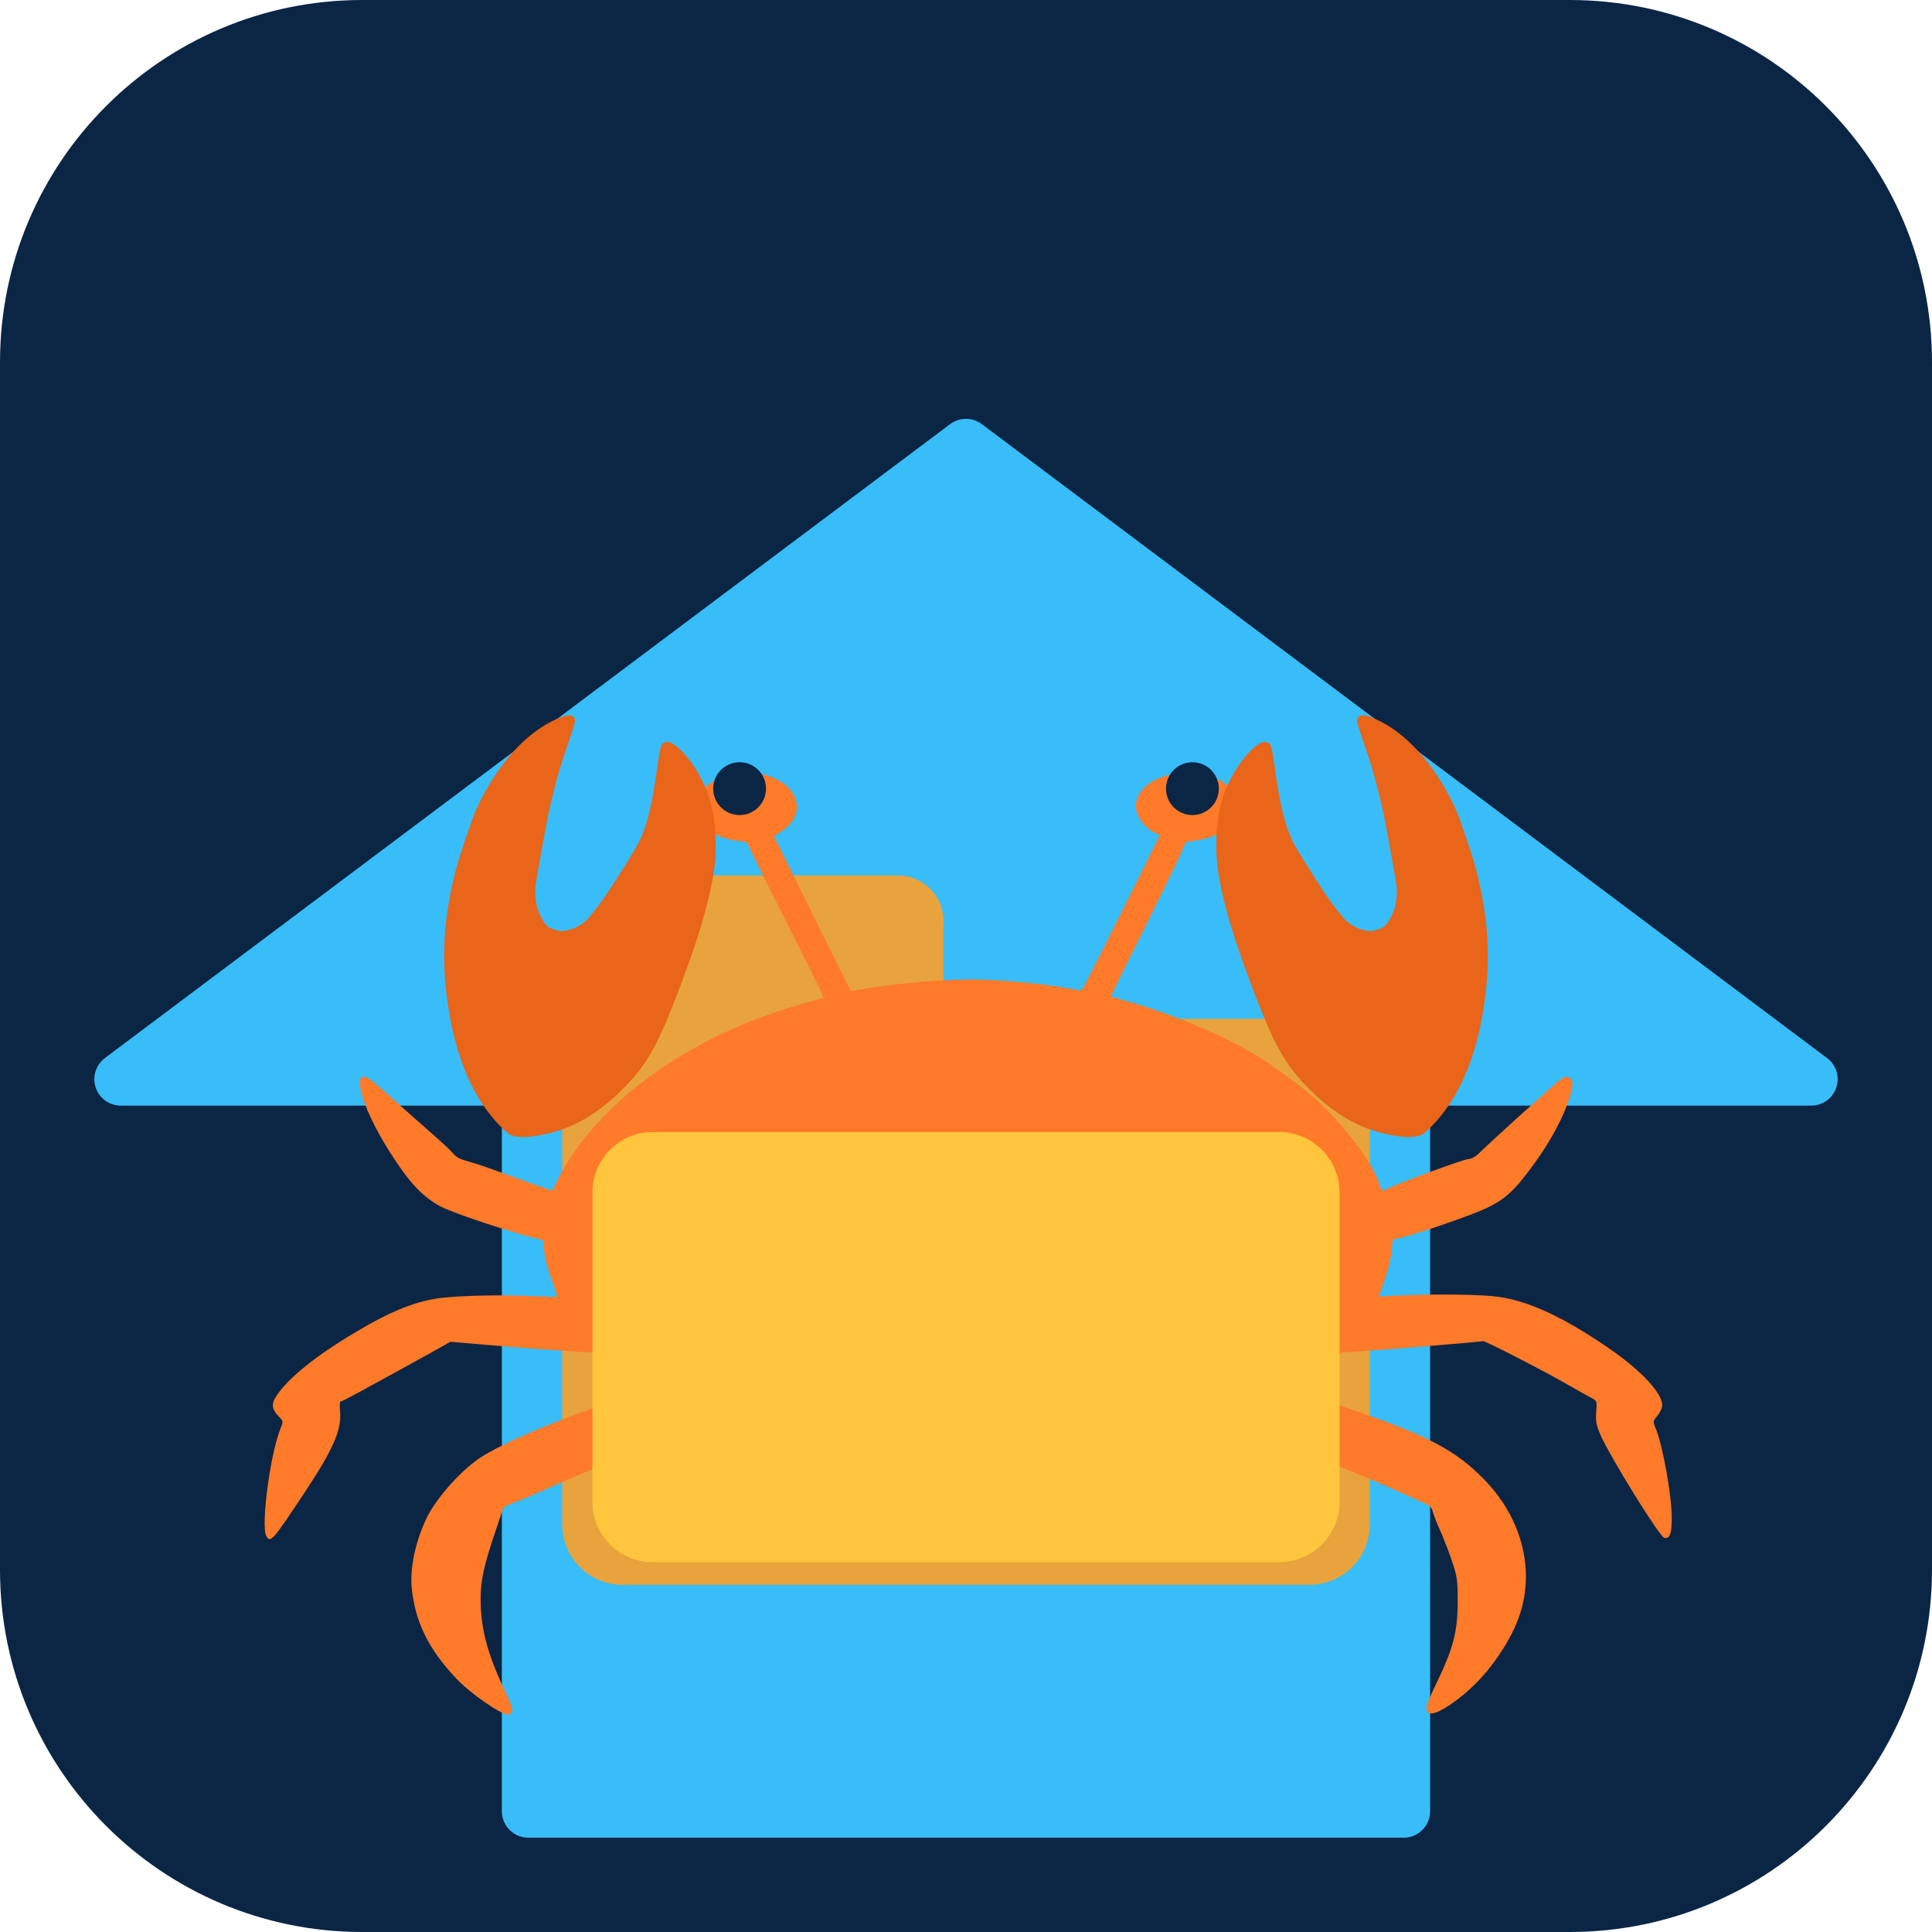
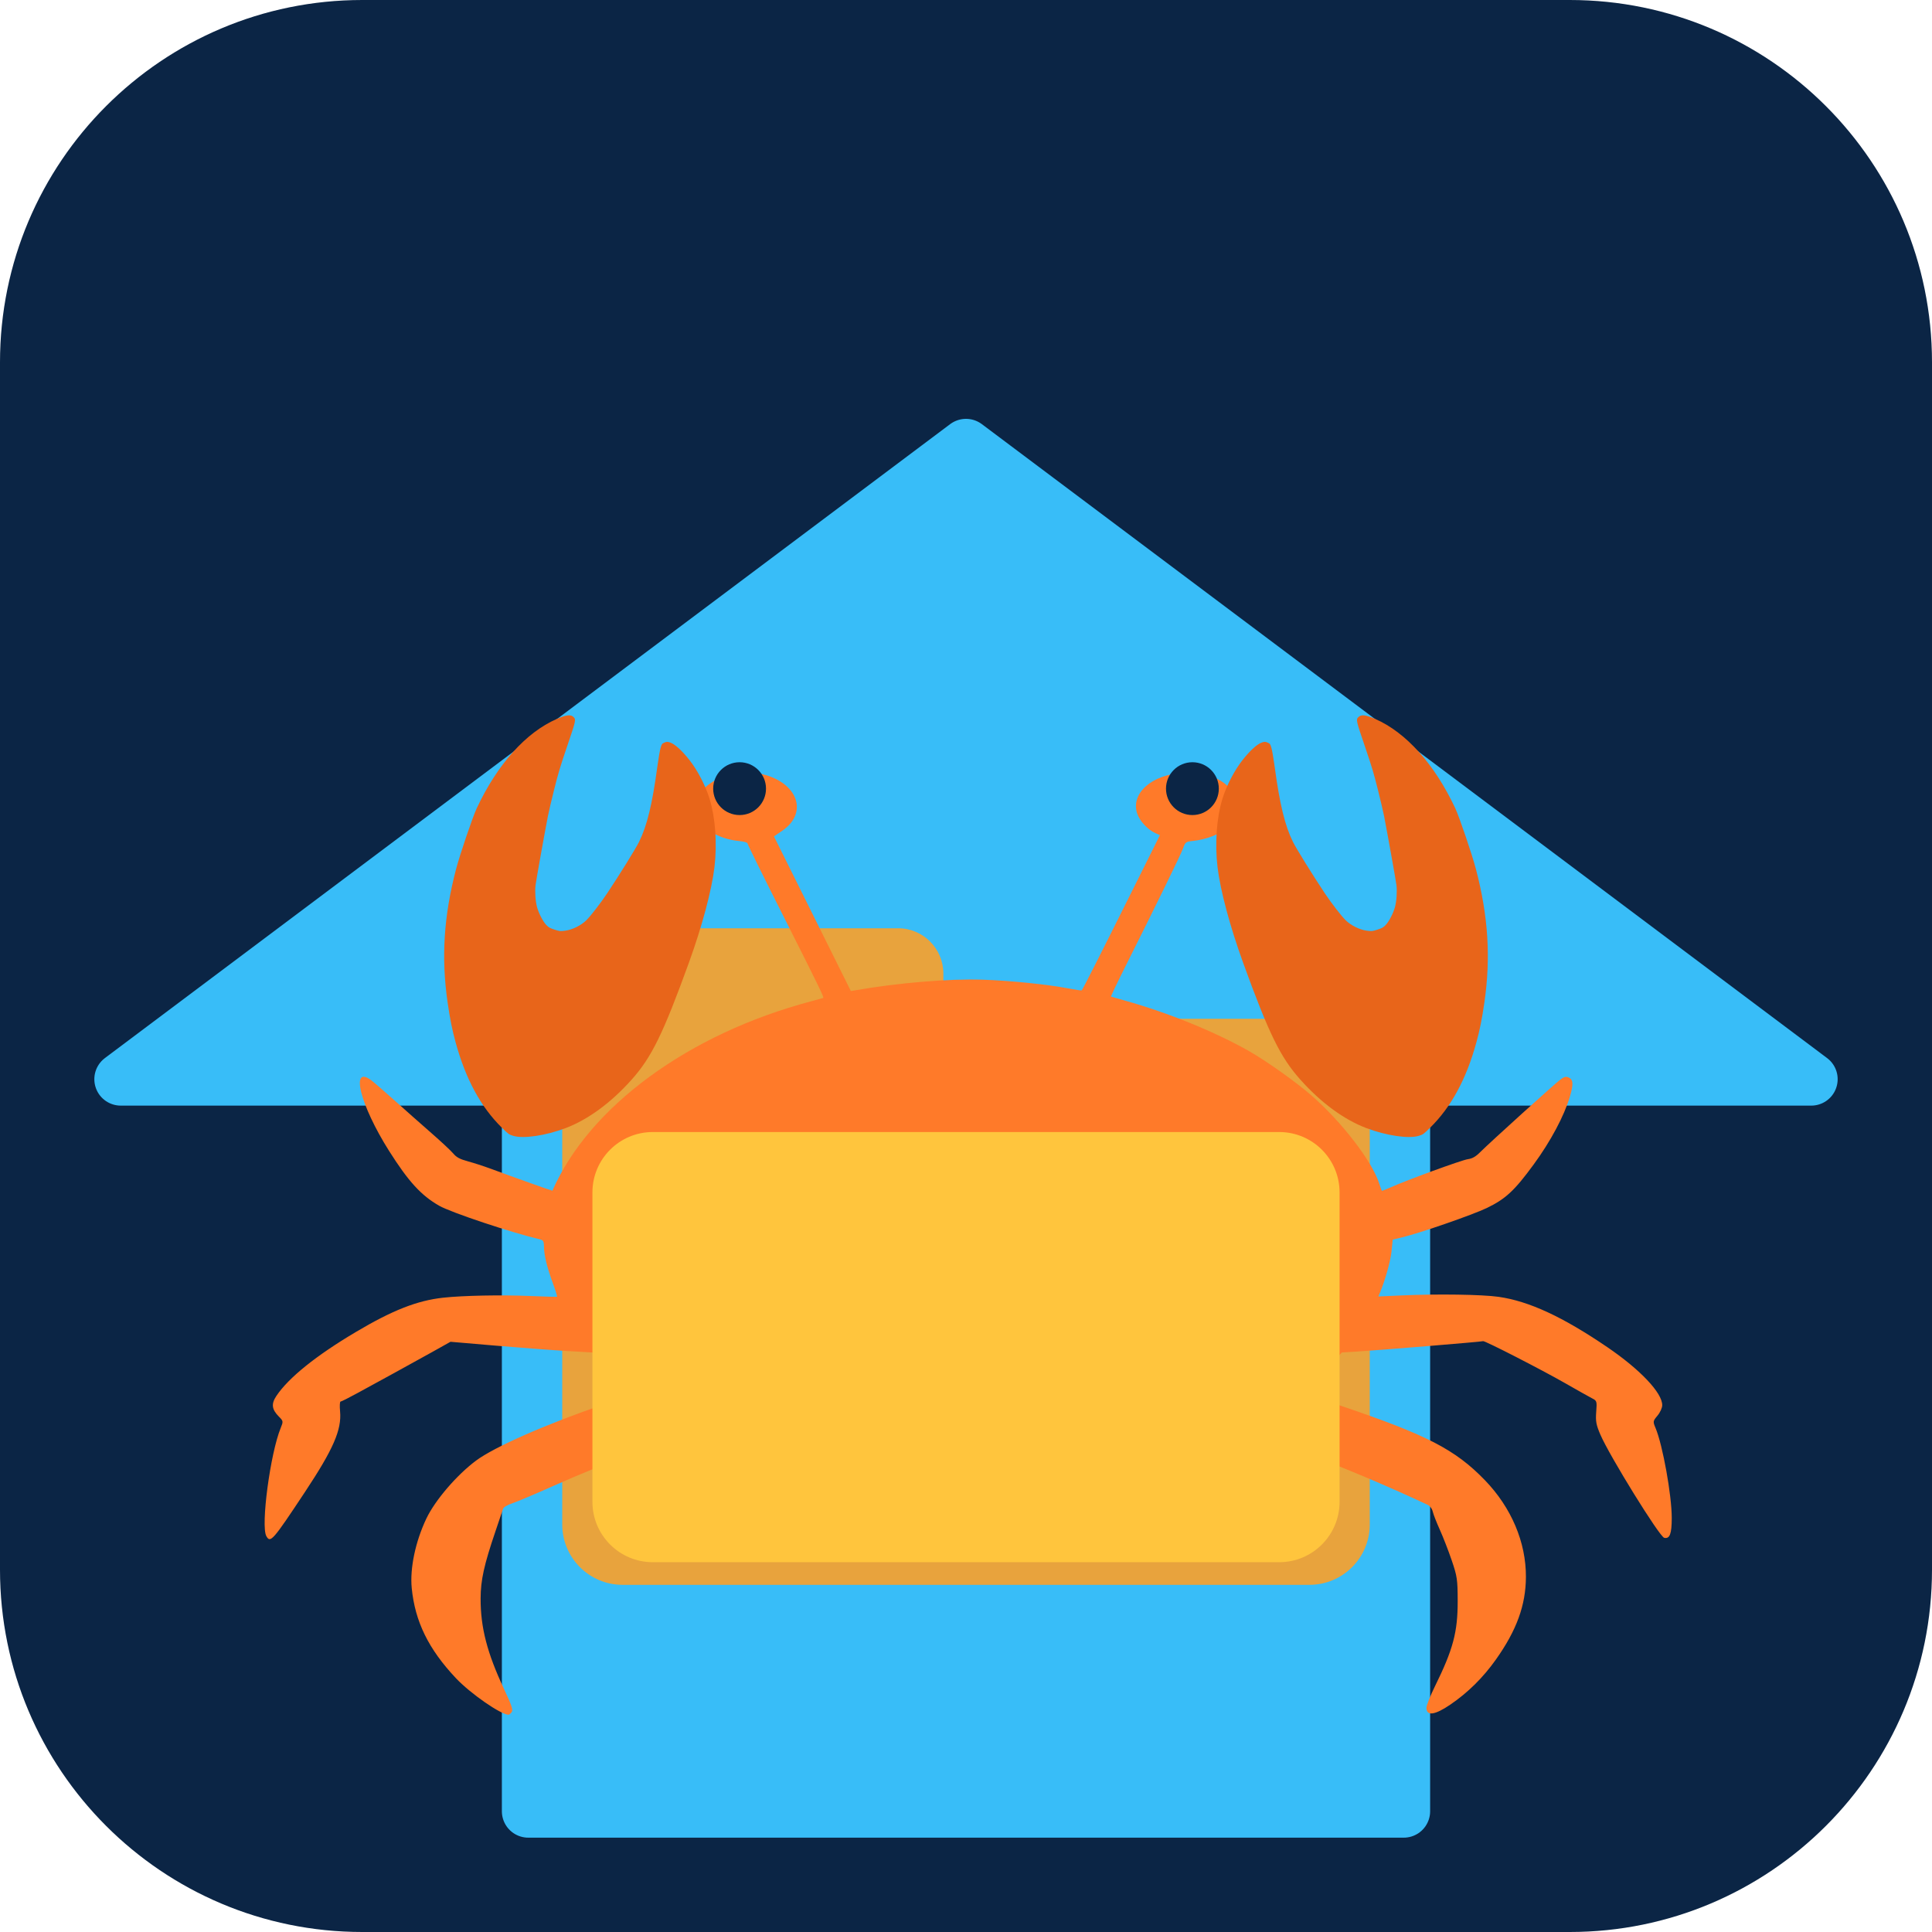
<svg xmlns="http://www.w3.org/2000/svg" viewBox="0 0 512 512" width="512" height="512">
  <rect x="0" y="0" width="512" height="512" rx="96" fill="#0B2545" />
  <path d="M256 118 L480 286 H372 V480 H140 V286 H32 Z" fill="#38BDF8" stroke="#38BDF8" stroke-width="14" stroke-linejoin="round" />
-   <rect x="162" y="232" width="88" height="46" rx="12" fill="#E8A33D" />
+   <rect x="162" y="246" width="88" height="32" rx="12" fill="#E8A33D" />
  <rect x="149" y="270" width="214" height="150" rx="16" fill="#E8A33D" />
  <g fill="#FF7A29" transform="translate(-2.0,157.9) scale(0.504,0.3444)">
    <path d="M 385.462 138.366 C 379.171 141.295, 372.670 148.536, 371.011 154.462 C 369.417 160.155, 370.091 169.384, 372.461 174.320 C 376.090 181.881, 383.914 187.478, 392.497 188.655 C 395.017 189, 397 189.805, 397 190.484 C 397 191.150, 405.365 215.951, 415.588 245.598 C 434.707 301.039, 437.365 309.029, 436.818 309.430 C 436.643 309.559, 433.800 310.711, 430.500 311.990 C 366.087 336.965, 313.856 392.911, 294.429 457.738 C 294.363 457.959, 275.367 448.061, 261.500 440.580 C 258.200 438.800, 253.025 436.357, 250 435.151 C 245.755 433.460, 243.998 432.083, 242.301 429.120 C 241.091 427.007, 235.910 419.929, 230.788 413.390 C 225.666 406.850, 217.024 395.650, 211.582 388.500 C 206.141 381.350, 200.550 374.262, 199.158 372.750 C 187.944 360.570, 193.332 391.879, 208.494 427 C 218.707 450.657, 225.407 461.394, 234.912 469.332 C 241.183 474.570, 272.891 490.027, 288.250 495.333 C 289.587 495.794, 290.002 497.066, 290.008 500.719 C 290.018 507.229, 291.548 516.507, 294.639 528.802 C 296.064 534.468, 297.065 539.223, 296.865 539.368 C 296.664 539.514, 290.200 539.240, 282.500 538.760 C 267.511 537.825, 247.349 538.411, 236.975 540.081 C 223.284 542.286, 210.353 549.727, 191 566.536 C 170.154 584.642, 155.713 601.648, 149.314 615.626 C 146.491 621.792, 146.838 626.009, 150.628 631.594 C 152.941 635.002, 152.972 635.294, 151.567 640.310 C 146.085 659.878, 141.017 715.653, 144.006 723.516 C 146.141 729.131, 147.301 727.193, 164.362 689.500 C 179.264 656.580, 183.691 641.674, 182.781 627.495 C 182.517 623.373, 182.638 620, 183.050 620 C 183.462 620, 187.584 616.962, 192.210 613.250 C 196.836 609.538, 205.319 602.753, 211.060 598.173 C 216.802 593.593, 225.853 586.280, 231.173 581.921 L 240.846 573.997 264.460 576.953 C 277.448 578.580, 294.618 580.466, 302.614 581.145 L 317.154 582.381 318.971 585.940 C 321.545 590.982, 331.523 604.808, 335.779 609.232 C 337.754 611.284, 339.174 613.113, 338.935 613.297 C 338.696 613.480, 330.721 617.537, 321.214 622.311 C 290.891 637.538, 263.891 654.938, 254.255 665.464 C 244.108 676.547, 232.734 695.965, 228.167 710 C 222.413 727.684, 219.444 748.299, 220.461 763.500 C 222.189 789.296, 229.299 810.516, 243.704 832.870 C 251.337 844.713, 267.380 861, 271.415 861 C 271.698 861, 272.411 860.101, 272.999 859.002 C 273.849 857.413, 273.043 853.808, 269.059 841.390 C 260.102 813.468, 256.639 793.916, 256.682 771.500 C 256.710 757.347, 258.484 745.638, 264.564 719.500 C 266.483 711.250, 268.250 703.585, 268.491 702.466 C 268.750 701.266, 270.793 699.527, 273.476 698.224 C 275.977 697.009, 286.612 690.397, 297.110 683.531 C 307.608 676.665, 321.891 668.157, 328.849 664.625 C 335.807 661.092, 348.047 654.887, 356.049 650.836 L 370.598 643.470 379.549 649.271 C 402.879 664.390, 434.871 677.472, 462.071 683.014 C 485.105 687.709, 520.167 689.441, 541.500 686.939 C 580.997 682.306, 615.172 670.020, 646.363 649.237 C 653.342 644.587, 657.666 642.290, 658.382 642.853 C 659.459 643.700, 664.647 646.473, 690.500 660.017 C 707.751 669.055, 732.751 684.426, 754.613 699.436 C 755.874 700.302, 756.977 702.452, 757.347 704.767 C 757.688 706.902, 759.348 713.115, 761.036 718.574 C 762.723 724.033, 765.524 734.575, 767.259 742 C 770.174 754.474, 770.416 756.868, 770.437 773.500 C 770.468 797.352, 768.037 810.718, 758.530 838.958 C 756.039 846.360, 754 853.871, 754 855.649 C 754 862.151, 758.426 861.308, 766.492 853.268 C 775.798 843.991, 783.798 832.427, 790.542 818.500 C 801.458 795.959, 806.241 776.706, 806.317 755 C 806.410 728.313, 798.661 701.559, 784.733 680.478 C 769.184 656.944, 754.138 645.561, 709.250 623.375 C 697.563 617.599, 688 612.695, 688 612.478 C 688 612.261, 691.188 608.128, 695.084 603.292 C 698.980 598.456, 703.811 591.740, 705.820 588.367 L 709.472 582.233 716.986 581.575 C 728.627 580.554, 783.374 573.959, 783.809 573.525 C 784.439 572.894, 814.562 595.480, 827 605.909 C 833.325 611.212, 839.675 616.433, 841.111 617.510 C 843.640 619.407, 843.708 619.736, 843.277 627.984 C 842.904 635.124, 843.260 637.951, 845.480 645.484 C 850.341 661.983, 876.568 724.023, 879.028 724.843 C 881.959 725.820, 883 721.812, 882.999 709.559 C 882.997 692.105, 878.237 653.429, 874.481 640.350 C 873.048 635.358, 873.079 635.066, 875.489 630.850 C 876.900 628.381, 877.981 624.891, 877.988 622.779 C 878.019 613.305, 866.398 595.344, 849.088 578.109 C 825.583 554.707, 807.960 542.774, 791.930 539.407 C 783.308 537.596, 759.702 537.090, 741.116 538.318 L 728.731 539.136 729.406 536.818 C 732.184 527.283, 735.128 512.017, 735.652 504.435 L 736.277 495.371 741.389 493.577 C 750.732 490.298, 778.394 476.259, 785.763 471.057 C 795.625 464.095, 800.293 457.750, 810.375 437.609 C 819.322 419.734, 826.445 400.196, 829.465 385.248 C 831.385 375.748, 831.211 372.147, 828.761 370.613 C 827.367 369.740, 826.546 370.018, 824.628 372.012 C 822.050 374.691, 787.478 420.457, 782.207 428.169 C 779.868 431.590, 778.145 433.016, 775.758 433.504 C 772.540 434.162, 743.599 449.626, 735.130 455.212 C 732.727 456.797, 730.670 457.960, 730.559 457.797 C 730.449 457.634, 729.815 455.050, 729.152 452.056 C 725.377 435.020, 709.458 404.776, 693.593 384.500 C 685.565 374.240, 669.933 357.989, 660.695 350.300 C 642.913 335.500, 618.065 320.704, 595.500 311.478 C 591.650 309.904, 588.351 308.515, 588.168 308.393 C 587.986 308.270, 591.514 297.444, 596.008 284.335 C 611.695 238.581, 624.748 199.461, 626.032 194.352 C 627.281 189.382, 627.467 189.182, 631.413 188.571 C 638.285 187.508, 645.704 183.296, 648.845 178.675 C 652.770 172.901, 654 168.759, 654 161.318 C 654 145.776, 642.098 135.080, 626.078 136.227 C 609.695 137.399, 598.429 151.934, 601.896 167.426 C 603.194 173.224, 607.404 179.908, 611.414 182.536 L 613.868 184.143 600.526 223.322 C 582.638 275.850, 573.194 303.140, 572.748 303.585 C 572.546 303.788, 569.257 303.076, 565.440 302.003 C 554.660 298.974, 534.798 296.042, 520.500 295.369 C 502.881 294.539, 476.355 297.768, 453.932 303.472 L 451.364 304.126 431.150 244.621 L 410.936 185.116 415.312 180.741 C 428.384 167.669, 424.127 145.822, 407 138.079 C 400.668 135.216, 391.978 135.331, 385.462 138.366" />
  </g>
  <rect x="157" y="300" width="198" height="114" rx="16" fill="#FFC53D" />
  <g fill="#E8651A" transform="translate(33,-43) rotate(-72 100 322) translate(48.0,242.4) scale(0.1688)">
    <path d="M 560 314.076 C 483.768 318.510, 420.715 334.684, 356.694 366.225 C 333.385 377.708, 318.172 386.270, 301 397.568 C 251.168 430.355, 216.846 466.498, 196.195 507.934 C 189.792 520.783, 189.502 521.676, 189.552 528.434 C 189.676 545.154, 205.550 577.232, 226.700 603.500 C 250.292 632.801, 286.518 658.814, 331 678.393 C 373.978 697.310, 414.908 703.127, 533 707.103 C 593.897 709.153, 652.607 706.060, 688.500 698.910 C 724.745 691.690, 761.992 676.622, 787.500 658.859 C 805.650 646.221, 825.001 626.545, 836.697 608.837 C 847.111 593.069, 853 579.766, 853 572.009 C 853 567.919, 852.479 566.449, 850.077 563.766 C 847.288 560.649, 846.843 560.506, 840.327 560.629 C 836.572 560.700, 823.375 562.600, 811 564.851 C 751.886 575.603, 717.535 578.203, 689.358 574.057 C 677.568 572.323, 629.875 560.604, 597.352 551.451 C 579.354 546.386, 555.134 537.705, 546.841 533.347 C 536.604 527.968, 526.364 517.539, 521.342 507.378 C 517.738 500.085, 517.501 499.044, 517.509 490.552 C 517.517 482.525, 517.845 480.878, 520.400 476.006 C 523.819 469.485, 534.127 458.985, 542.500 453.493 C 550.506 448.242, 564.664 442.519, 574.500 440.559 C 581.318 439.200, 648.028 429.995, 683.500 425.519 C 689.550 424.755, 708.675 423.150, 726 421.951 C 753.305 420.062, 762.816 419.845, 797.420 420.324 C 840.024 420.913, 841.440 420.783, 843.970 416.055 C 847.006 410.383, 844.180 404.018, 833.067 391.500 C 798.020 352.020, 736.577 324.849, 661 315.409 C 645.952 313.529, 583.554 312.706, 560 314.076" />
  </g>
  <g fill="#E8651A" transform="translate(512,0) scale(-1,1) translate(33,-43) rotate(-72 100 322) translate(48.0,242.4) scale(0.1688)">
    <path d="M 560 314.076 C 483.768 318.510, 420.715 334.684, 356.694 366.225 C 333.385 377.708, 318.172 386.270, 301 397.568 C 251.168 430.355, 216.846 466.498, 196.195 507.934 C 189.792 520.783, 189.502 521.676, 189.552 528.434 C 189.676 545.154, 205.550 577.232, 226.700 603.500 C 250.292 632.801, 286.518 658.814, 331 678.393 C 373.978 697.310, 414.908 703.127, 533 707.103 C 593.897 709.153, 652.607 706.060, 688.500 698.910 C 724.745 691.690, 761.992 676.622, 787.500 658.859 C 805.650 646.221, 825.001 626.545, 836.697 608.837 C 847.111 593.069, 853 579.766, 853 572.009 C 853 567.919, 852.479 566.449, 850.077 563.766 C 847.288 560.649, 846.843 560.506, 840.327 560.629 C 836.572 560.700, 823.375 562.600, 811 564.851 C 751.886 575.603, 717.535 578.203, 689.358 574.057 C 677.568 572.323, 629.875 560.604, 597.352 551.451 C 579.354 546.386, 555.134 537.705, 546.841 533.347 C 536.604 527.968, 526.364 517.539, 521.342 507.378 C 517.738 500.085, 517.501 499.044, 517.509 490.552 C 517.517 482.525, 517.845 480.878, 520.400 476.006 C 523.819 469.485, 534.127 458.985, 542.500 453.493 C 550.506 448.242, 564.664 442.519, 574.500 440.559 C 581.318 439.200, 648.028 429.995, 683.500 425.519 C 689.550 424.755, 708.675 423.150, 726 421.951 C 753.305 420.062, 762.816 419.845, 797.420 420.324 C 840.024 420.913, 841.440 420.783, 843.970 416.055 C 847.006 410.383, 844.180 404.018, 833.067 391.500 C 798.020 352.020, 736.577 324.849, 661 315.409 C 645.952 313.529, 583.554 312.706, 560 314.076" />
  </g>
  <circle cx="196" cy="209" r="7" fill="#0B2545" />
  <circle cx="316" cy="209" r="7" fill="#0B2545" />
</svg>
